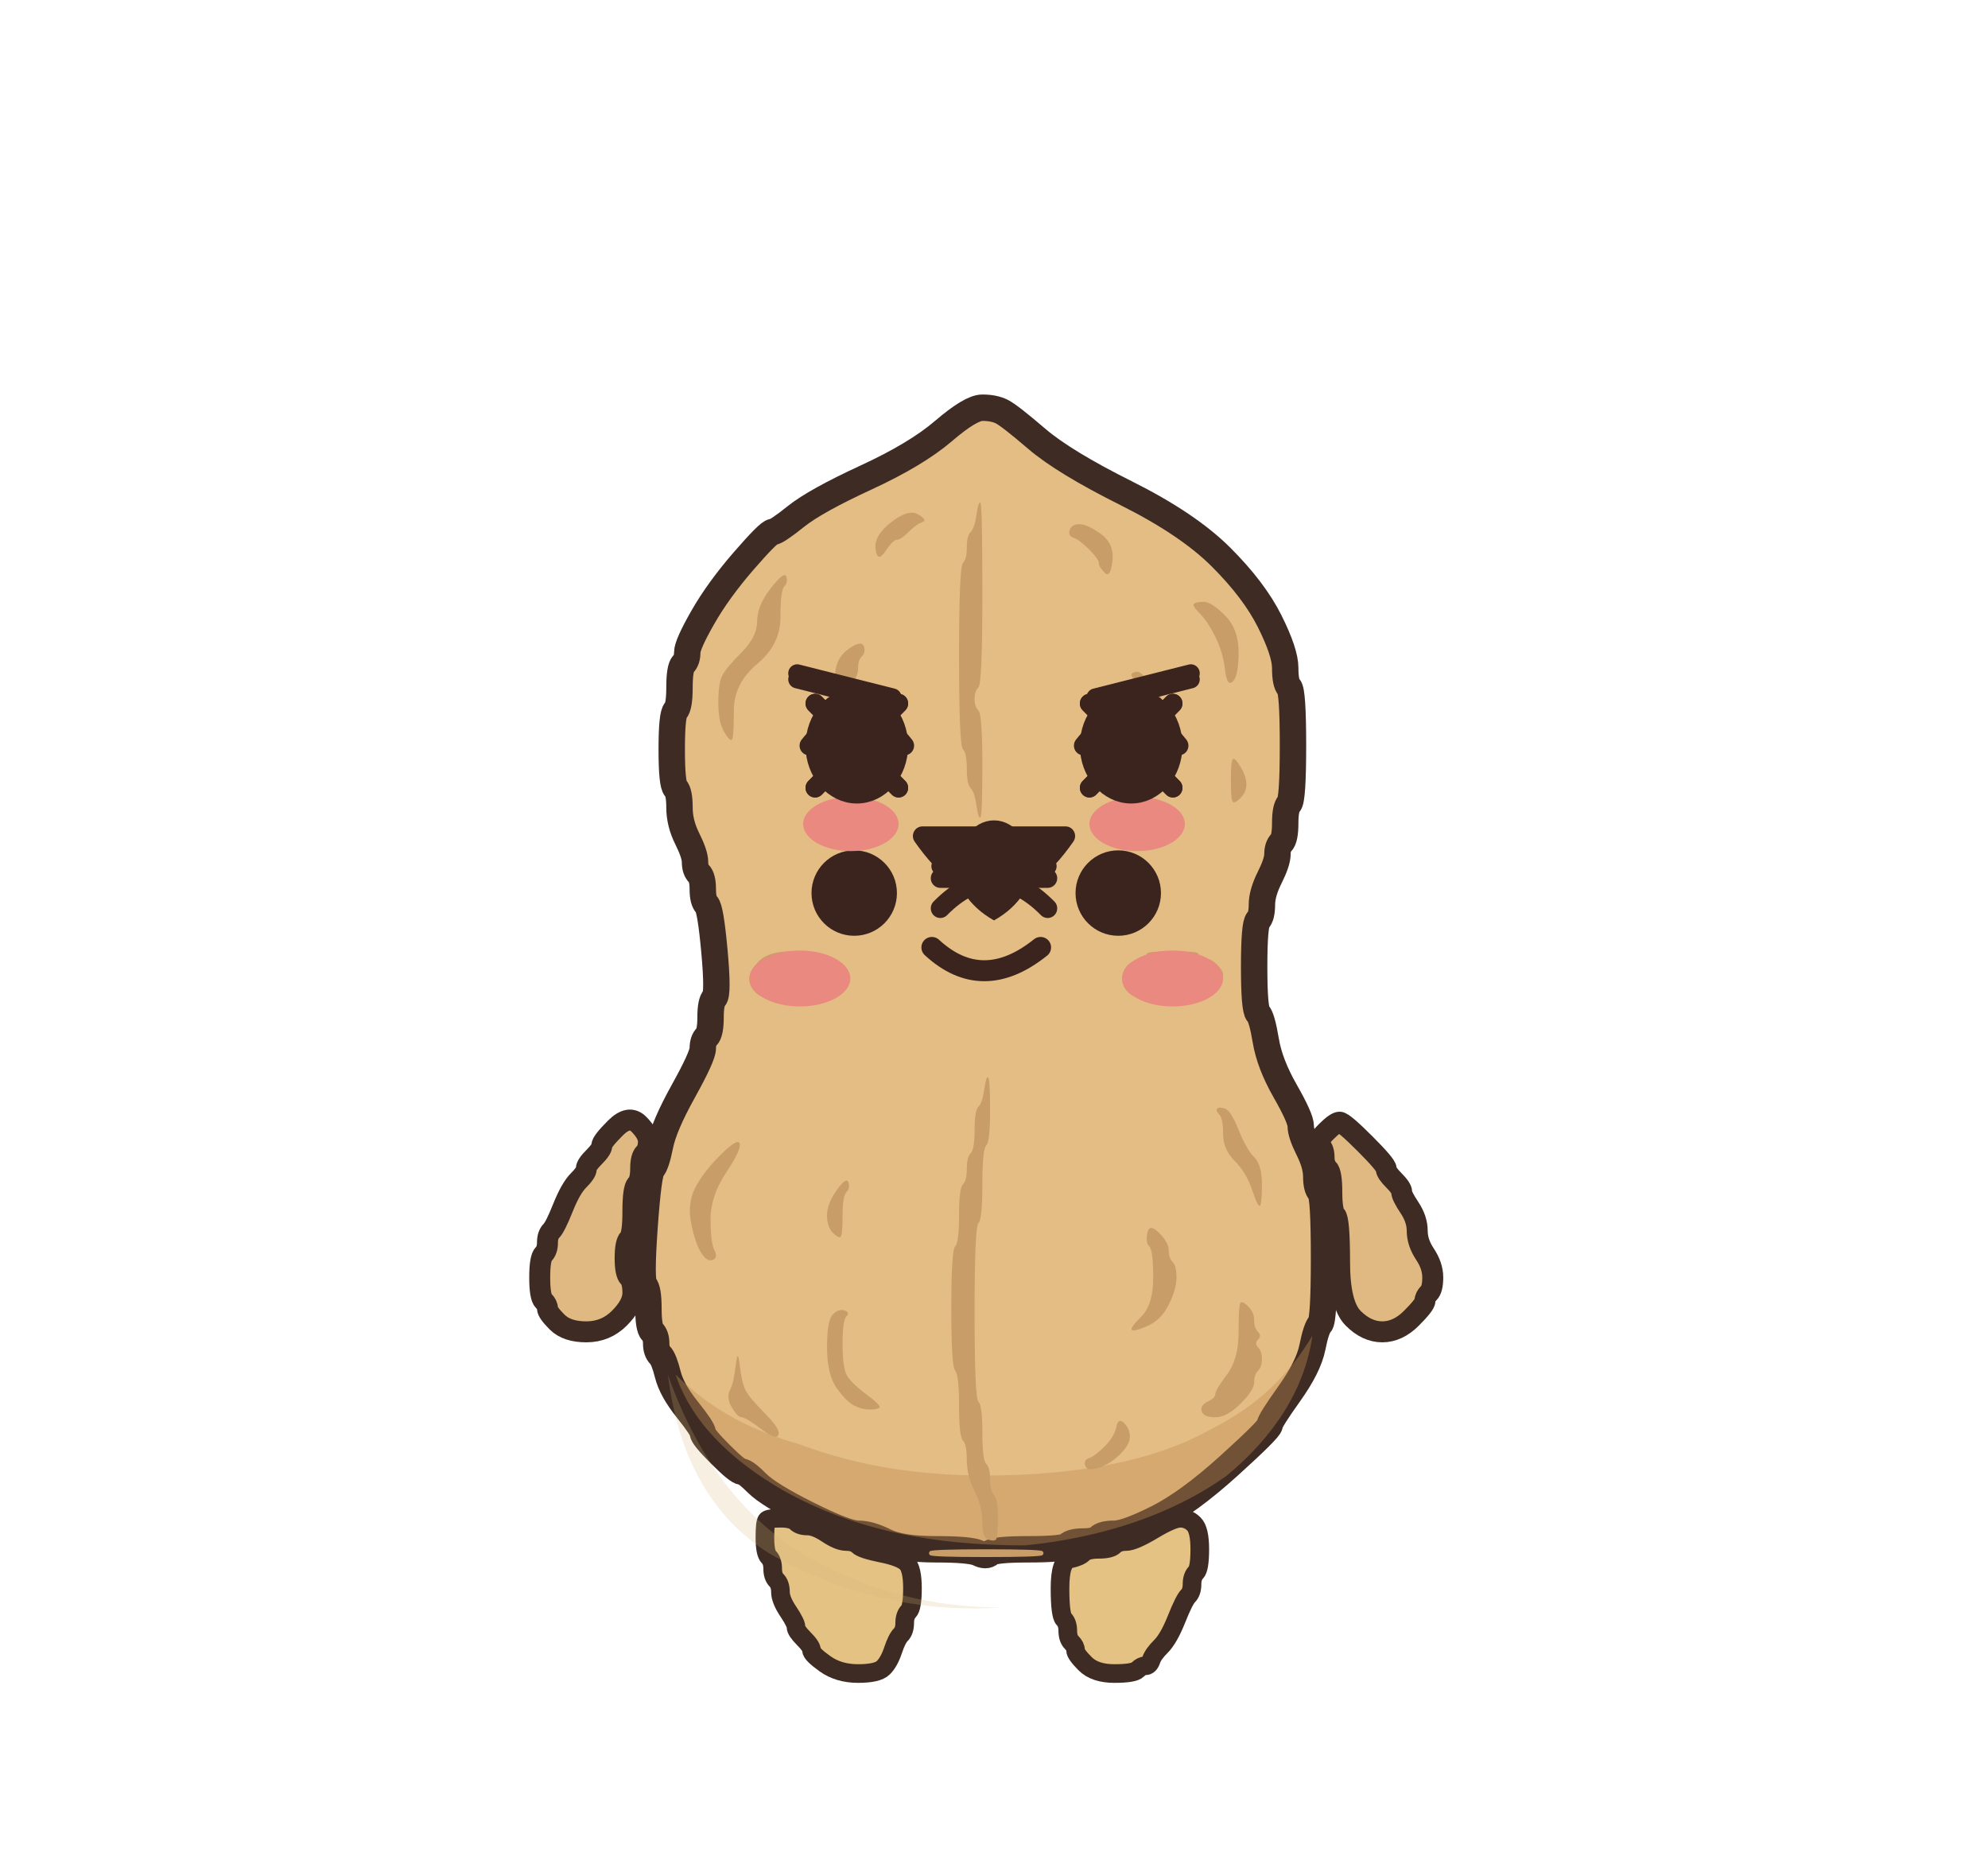
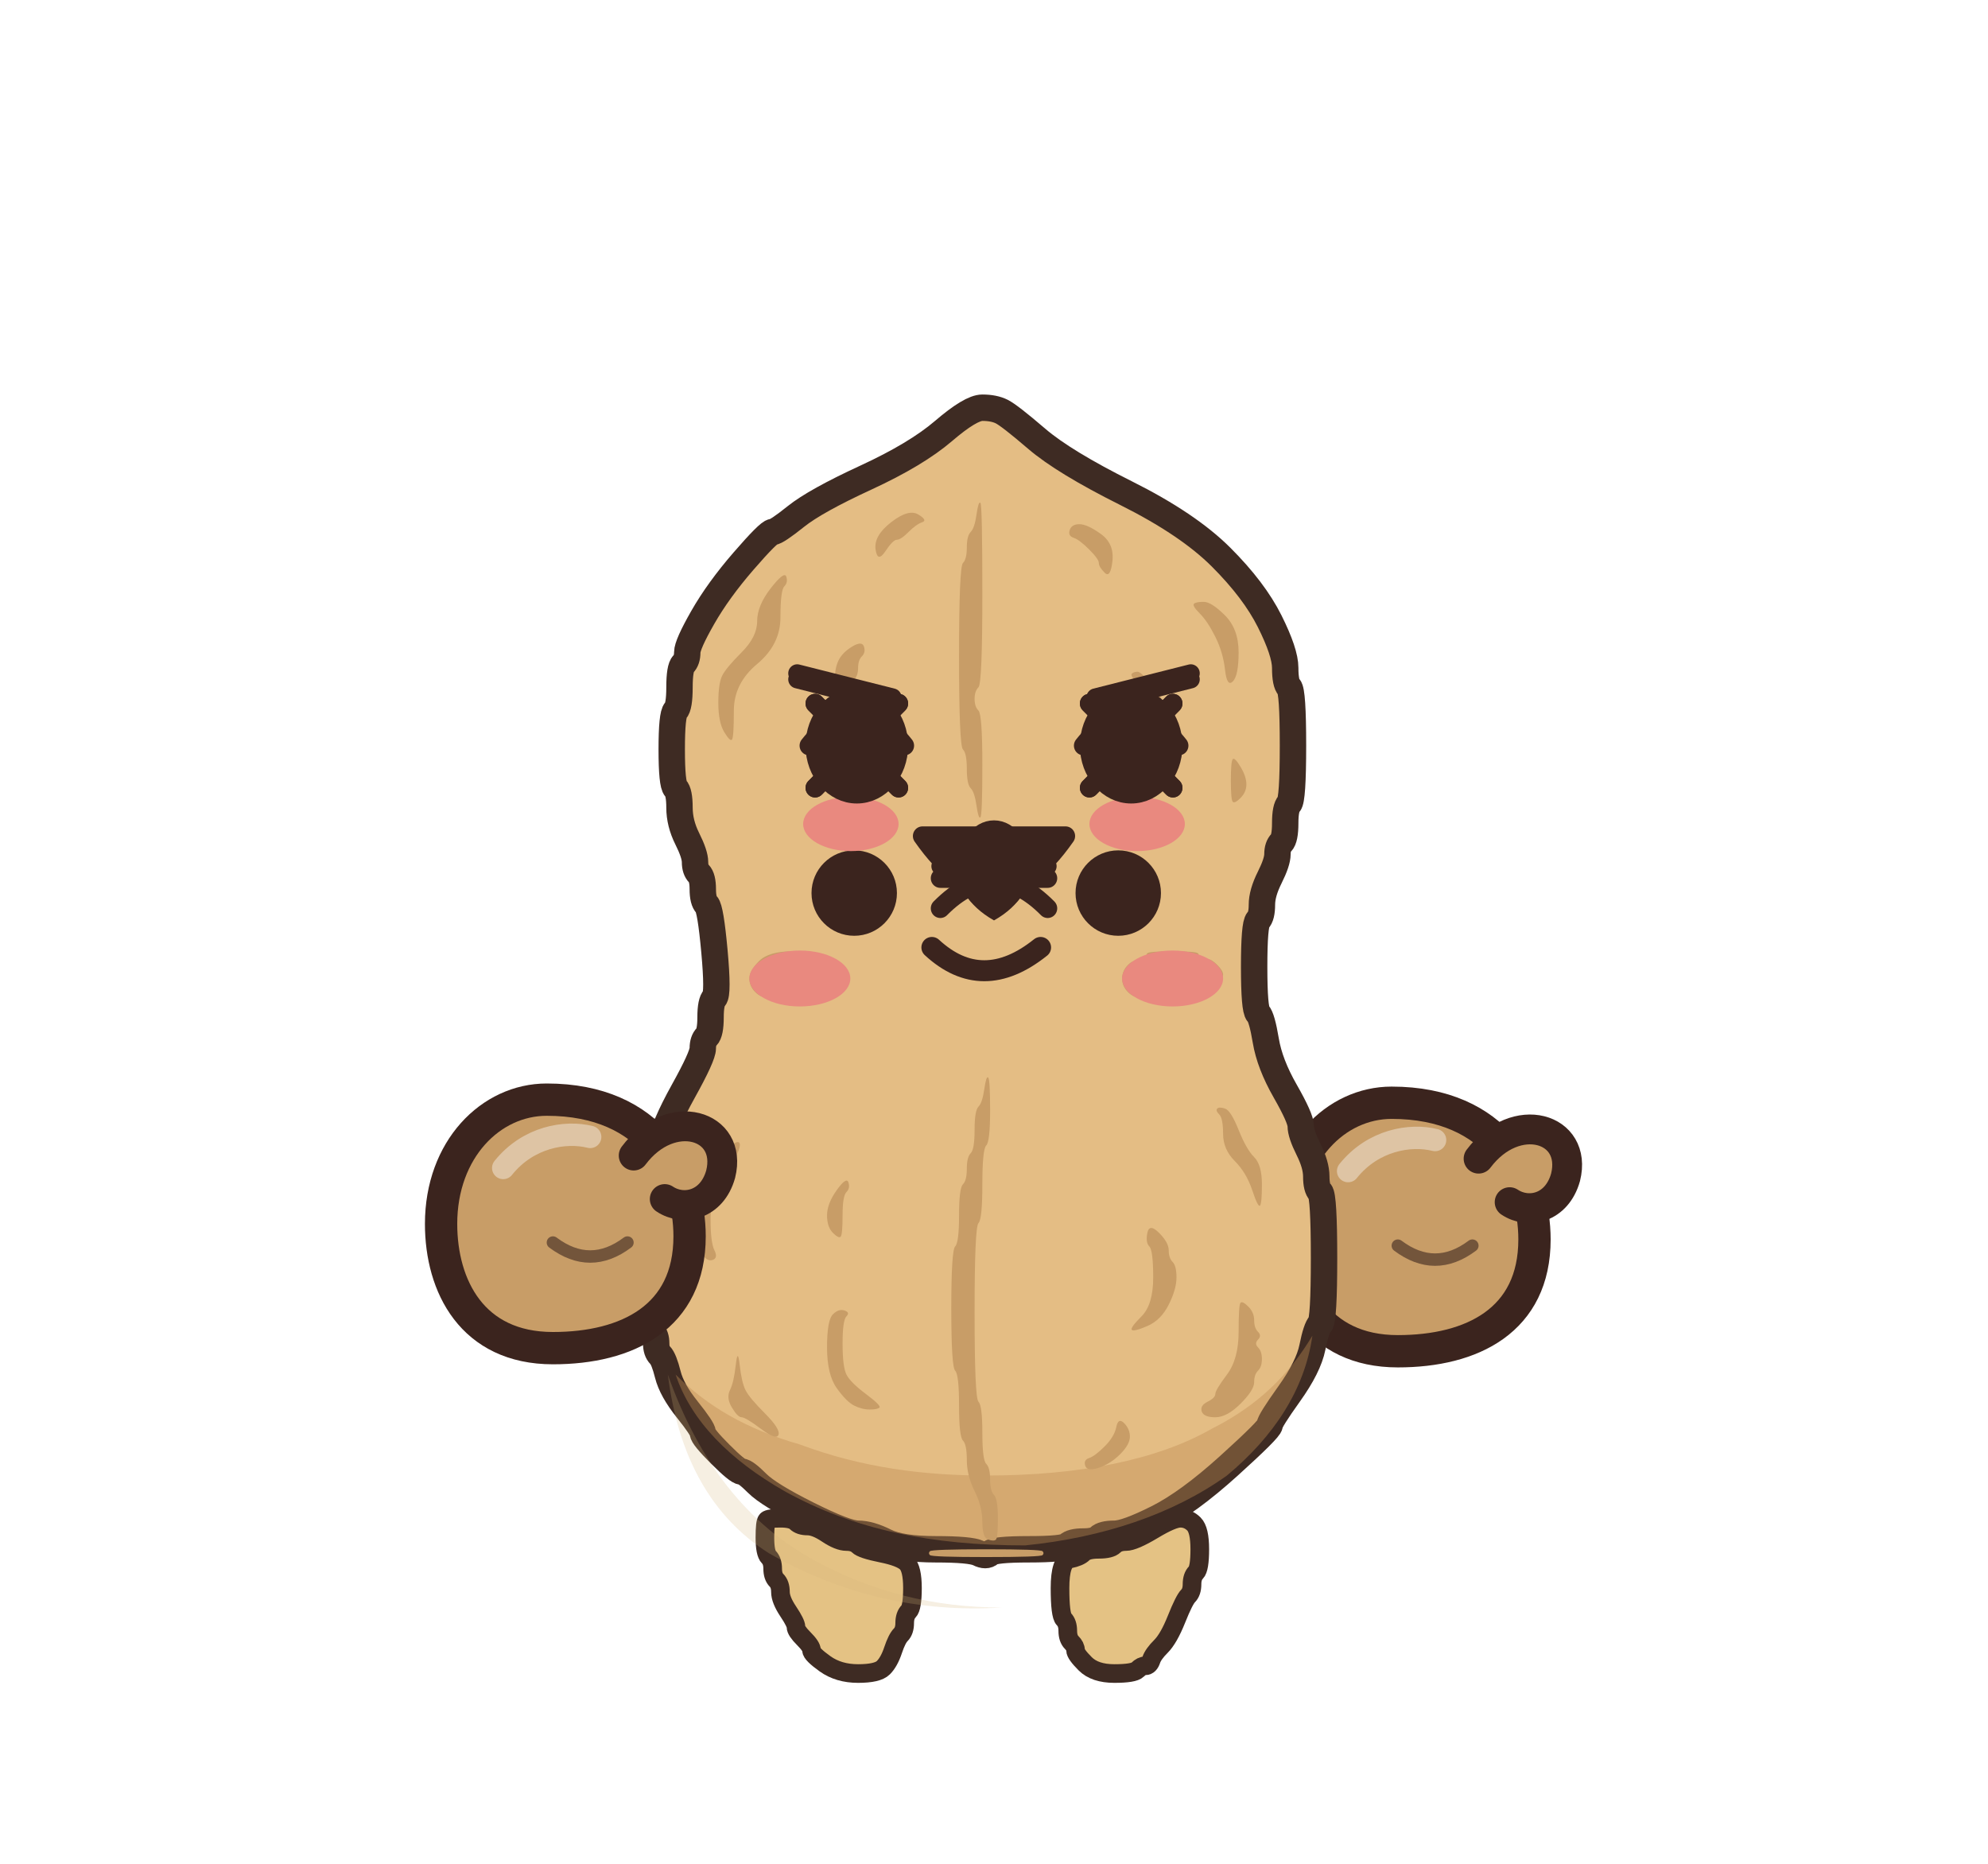
<svg xmlns="http://www.w3.org/2000/svg" width="320" height="300" viewBox="0 0 320 300">
+   <g id="arm-right">
+     <g id="hand-right-art" transform="translate(227 197.5) scale(20)">
+       <path id="hand-right-palm" d="M-.15 -1 C.7 -1 1 -.4 1 .1 C1 .75 .5 1 -.1 1 C-.75 1 -1 .5 -1 0 C-1 -.6 -.6 -1 -.15 -1Z" fill="#c89d67" stroke="#3b241e" stroke-width=".26" stroke-linejoin="round" />
+       <path id="hand-right-thumb" d="M.55 -.55 C.85 -.95 1.35 -.8 1.25 -.4 C1.18 -.15 .95 -.1 .8 -.2" fill="#c89d67" stroke="#3b241e" stroke-width=".24" stroke-linecap="round" stroke-linejoin="round" />
+       <path id="hand-right-shine" d="M-.5 -.45 C-.3 -.7 0 -.75 .2 -.7" fill="none" stroke="rgb(222,196,164)" stroke-width=".18" stroke-linecap="round" />
+       <path id="hand-right-crease" d="M-.1 .15 C.1 .3 .3 .3 .5 .15" fill="none" stroke="#3b241e" stroke-width=".1" stroke-linecap="round" opacity=".6" />
+     </g>
+   </g>
  <g id="body">
    <path id="peanut-foot-left" transform="translate(3.75 10) scale(1.25)" d="M 95.75 187.75 Q 96.00 187.50 97.50 187.50 Q 99.00 187.50 99.50 188.00 Q 100.00 188.50 101.00 188.50 Q 102.00 188.50 103.50 189.50 Q 105.00 190.50 106.00 190.50 Q 107.00 190.50 107.50 191.00 Q 108.00 191.50 110.50 192.00 Q 113.00 192.50 113.75 193.25 Q 114.50 194.00 114.50 196.50 Q 114.50 199.00 114.00 199.50 Q 113.50 200.00 113.50 201.00 Q 113.50 202.00 113.00 202.50 Q 112.50 203.00 112.00 204.50 Q 111.50 206.00 110.75 206.75 Q 110.00 207.50 107.50 207.50 Q 105.00 207.50 103.25 206.25 Q 101.50 205.00 101.50 204.50 Q 101.50 204.00 100.50 203.00 Q 99.50 202.00 99.50 201.50 Q 99.50 201.00 98.50 199.50 Q 97.50 198.00 97.50 197.00 Q 97.50 196.00 97.00 195.50 Q 96.50 195.00 96.50 194.00 Q 96.50 193.00 96.00 192.50 Q 95.50 192.00 95.50 190.00 Q 95.50 188.00 95.75 187.75 Z" fill="#e4c284" stroke="#3e2b23" stroke-width="2.4" stroke-linejoin="round" />
    <path id="peanut-foot-right" transform="translate(3.75 10) scale(1.25)" d="M 145.50 189.00 Q 148.00 187.50 149.00 187.50 Q 150.00 187.50 150.75 188.25 Q 151.50 189.00 151.50 191.50 Q 151.50 194.00 151.00 194.50 Q 150.50 195.00 150.50 196.00 Q 150.50 197.00 150.00 197.50 Q 149.50 198.00 148.50 200.50 Q 147.50 203.00 146.50 204.00 Q 145.50 205.00 145.25 205.75 Q 145.00 206.50 144.50 206.50 Q 144.00 206.50 143.50 207.00 Q 143.00 207.50 140.50 207.50 Q 138.00 207.50 136.75 206.25 Q 135.50 205.00 135.50 204.50 Q 135.50 204.00 135.00 203.50 Q 134.50 203.00 134.50 202.00 Q 134.50 201.00 134.00 200.50 Q 133.50 200.00 133.50 196.50 Q 133.50 193.00 134.75 192.75 Q 136.00 192.50 136.50 192.00 Q 137.00 191.50 138.50 191.50 Q 140.00 191.50 140.50 191.00 Q 141.00 190.50 142.00 190.50 Q 143.00 190.50 145.50 189.00 Z" fill="#e4c284" stroke="#3e2b23" stroke-width="2.4" stroke-linejoin="round" />
-     <path id="peanut-arm-left" transform="translate(3.75 10) scale(1.25)" d="M 76.25 137.25 Q 78.00 135.50 79.25 136.75 Q 80.50 138.00 80.50 139.00 Q 80.50 140.00 80.00 140.50 Q 79.50 141.00 79.50 142.50 Q 79.50 144.00 79.00 144.50 Q 78.50 145.00 78.50 148.00 Q 78.50 151.00 78.00 151.50 Q 77.50 152.00 77.50 154.00 Q 77.50 156.00 78.00 156.50 Q 78.50 157.00 78.50 158.50 Q 78.50 160.00 76.75 161.75 Q 75.00 163.50 72.50 163.50 Q 70.00 163.50 68.75 162.25 Q 67.50 161.00 67.50 160.50 Q 67.50 160.00 67.00 159.50 Q 66.50 159.00 66.50 156.50 Q 66.50 154.00 67.00 153.50 Q 67.50 153.00 67.50 152.00 Q 67.50 151.00 68.00 150.50 Q 68.50 150.00 69.50 147.50 Q 70.50 145.00 71.50 144.00 Q 72.50 143.00 72.50 142.50 Q 72.50 142.00 73.50 141.00 Q 74.50 140.00 74.50 139.50 Q 74.50 139.00 76.25 137.25 Z" fill="#dfb981" stroke="#3e2b23" stroke-width="2.7" stroke-linejoin="round" />
-     <path id="peanut-arm-right" transform="translate(3.75 10) scale(1.25)" d="M 167.75 137.75 Q 169.00 136.50 169.50 136.50 Q 170.00 136.50 172.75 139.25 Q 175.50 142.00 175.50 142.50 Q 175.50 143.00 176.50 144.00 Q 177.50 145.00 177.50 145.50 Q 177.50 146.00 178.50 147.50 Q 179.50 149.00 179.50 150.50 Q 179.50 152.00 180.50 153.50 Q 181.50 155.00 181.50 156.50 Q 181.50 158.00 181.00 158.50 Q 180.50 159.00 180.50 159.50 Q 180.50 160.00 178.75 161.75 Q 177.00 163.50 175.00 163.50 Q 173.00 163.50 171.25 161.75 Q 169.50 160.00 169.50 154.50 Q 169.50 149.00 169.00 148.50 Q 168.50 148.00 168.50 145.50 Q 168.50 143.00 168.00 142.50 Q 167.50 142.00 167.50 141.00 Q 167.50 140.00 167.00 139.50 Q 166.50 139.00 167.75 137.75 Z" fill="#dfb981" stroke="#3e2b23" stroke-width="2.7" stroke-linejoin="round" />
    <g id="shell-base" transform="translate(3.75 10) scale(1.25)">
      <path id="peanut-pod-outline" d="M 118.50 47.50 Q 122.00 44.50 123.50 44.50 Q 125.00 44.50 126.00 45.00 Q 127.00 45.50 130.50 48.50 Q 134.00 51.50 142.00 55.50 Q 150.00 59.50 154.25 63.75 Q 158.50 68.00 160.50 72.00 Q 162.50 76.00 162.50 78.00 Q 162.50 80.00 163.00 80.50 Q 163.50 81.00 163.50 88.00 Q 163.50 95.00 163.00 95.50 Q 162.50 96.00 162.50 98.00 Q 162.50 100.00 162.00 100.50 Q 161.50 101.00 161.50 102.00 Q 161.50 103.00 160.50 105.00 Q 159.50 107.00 159.50 108.50 Q 159.50 110.00 159.00 110.50 Q 158.50 111.00 158.50 116.50 Q 158.50 122.00 159.00 122.50 Q 159.50 123.00 160.00 126.00 Q 160.50 129.00 162.50 132.50 Q 164.50 136.00 164.50 137.00 Q 164.50 138.00 165.50 140.00 Q 166.50 142.00 166.50 143.50 Q 166.50 145.00 167.00 145.50 Q 167.50 146.00 167.50 154.00 Q 167.50 162.00 167.00 162.50 Q 166.50 163.00 166.00 165.50 Q 165.50 168.00 163.00 171.50 Q 160.50 175.00 160.50 175.50 Q 160.50 176.00 155.25 180.75 Q 150.00 185.50 146.00 187.50 Q 142.00 189.50 140.50 189.50 Q 139.00 189.50 138.50 190.00 Q 138.00 190.50 136.50 190.50 Q 135.00 190.50 134.50 191.00 Q 134.00 191.50 129.50 191.50 Q 125.00 191.50 124.50 192.00 Q 124.00 192.50 123.00 192.00 Q 122.00 191.50 117.50 191.50 Q 113.00 191.50 111.00 190.50 Q 109.00 189.50 107.50 189.50 Q 106.00 189.50 101.00 187.00 Q 96.00 184.50 94.50 183.00 Q 93.00 181.50 92.50 181.50 Q 92.00 181.50 89.75 179.25 Q 87.50 177.00 87.50 176.50 Q 87.50 176.00 85.50 173.50 Q 83.50 171.00 83.00 169.00 Q 82.50 167.00 82.00 166.50 Q 81.50 166.00 81.50 165.00 Q 81.50 164.00 81.00 163.50 Q 80.50 163.00 80.50 160.50 Q 80.50 158.00 80.00 157.50 Q 79.50 157.00 80.00 150.00 Q 80.50 143.00 81.00 142.50 Q 81.50 142.00 82.00 139.50 Q 82.50 137.00 85.00 132.50 Q 87.50 128.00 87.50 127.00 Q 87.50 126.00 88.00 125.50 Q 88.50 125.00 88.50 123.00 Q 88.50 121.00 89.00 120.50 Q 89.50 120.00 89.00 114.50 Q 88.50 109.00 88.00 108.50 Q 87.50 108.00 87.50 106.50 Q 87.50 105.00 87.00 104.50 Q 86.50 104.00 86.50 103.00 Q 86.50 102.00 85.50 100.00 Q 84.50 98.00 84.50 96.00 Q 84.50 94.00 84.00 93.50 Q 83.50 93.00 83.50 88.50 Q 83.50 84.00 84.00 83.50 Q 84.50 83.00 84.50 80.50 Q 84.50 78.00 85.00 77.50 Q 85.50 77.00 85.50 76.00 Q 85.50 75.00 87.50 71.50 Q 89.50 68.00 92.75 64.25 Q 96.00 60.50 96.50 60.50 Q 97.00 60.50 99.50 58.50 Q 102.00 56.50 108.50 53.50 Q 115.00 50.50 118.50 47.50 Z" fill="#e4bd84" stroke="#3e2b23" stroke-width="3.4" stroke-linejoin="round" />
      <path id="peanut-lower-shell-shade" d="M 84 169 C 88 173 93 176 100 178 C 108 181 116 182 124 182 C 136 182 146 180 153 176 C 159 173 163 169 166 164 C 165 171 161 177 155 182 C 148 187 139 190 129 191 C 117 191 107 189 98 184 C 91 180 86 175 84 169 Z" fill="#bf8b53" opacity=".4" />
      <path id="peanut-reference-texture-01" d="M 122.75 58.25 Q 123.00 56.50 123.25 56.75 Q 123.50 57.00 123.50 68.50 Q 123.50 80.00 123.00 80.50 Q 122.50 81.00 122.50 82.00 Q 122.50 83.00 123.00 83.50 Q 123.50 84.00 123.50 90.50 Q 123.50 97.00 123.25 97.25 Q 123.00 97.50 122.75 95.75 Q 122.50 94.00 122.00 93.50 Q 121.50 93.00 121.50 91.00 Q 121.50 89.00 121.00 88.50 Q 120.50 88.00 120.50 76.50 Q 120.50 65.00 121.00 64.50 Q 121.50 64.00 121.50 62.50 Q 121.50 61.00 122.00 60.50 Q 122.50 60.00 122.75 58.25 Z" fill="#c89d67" />
      <path id="peanut-reference-texture-02" d="M 111.75 59.25 Q 114.00 57.50 115.25 58.25 Q 116.50 59.00 115.75 59.25 Q 115.00 59.50 114.00 60.50 Q 113.00 61.50 112.50 61.50 Q 112.00 61.50 111.00 63.00 Q 110.00 64.50 109.75 62.75 Q 109.50 61.00 111.75 59.25 Z" fill="#c89d67" />
      <path id="peanut-reference-texture-03" d="M 134.75 60.25 Q 135.00 59.50 136.00 59.50 Q 137.00 59.50 138.75 60.75 Q 140.50 62.00 140.25 64.25 Q 140.00 66.50 139.25 65.75 Q 138.50 65.00 138.50 64.50 Q 138.50 64.00 137.25 62.75 Q 136.00 61.50 135.25 61.25 Q 134.50 61.00 134.75 60.25 Z" fill="#c89d67" />
      <path id="peanut-reference-texture-04" d="M 96.25 67.75 Q 98.00 65.50 98.25 66.25 Q 98.50 67.00 98.00 67.50 Q 97.50 68.00 97.50 71.50 Q 97.50 75.00 94.50 77.50 Q 91.50 80.00 91.50 83.50 Q 91.50 87.00 91.25 87.25 Q 91.00 87.50 90.25 86.25 Q 89.50 85.00 89.50 82.50 Q 89.50 80.00 90.00 79.00 Q 90.50 78.00 92.50 76.00 Q 94.50 74.00 94.50 72.00 Q 94.50 70.00 96.25 67.75 Z" fill="#c89d67" />
      <path id="peanut-reference-texture-05" d="M 150.75 69.75 Q 151.00 69.50 152.00 69.50 Q 153.00 69.50 154.75 71.25 Q 156.50 73.00 156.50 76.00 Q 156.50 79.00 155.75 79.75 Q 155.00 80.50 154.75 78.25 Q 154.50 76.00 153.50 74.00 Q 152.50 72.00 151.50 71.00 Q 150.50 70.00 150.75 69.75 Z" fill="#c89d67" />
      <path id="peanut-reference-texture-06" d="M 106.75 75.25 Q 108.00 74.50 108.25 75.25 Q 108.50 76.00 108.00 76.50 Q 107.50 77.00 107.50 78.00 Q 107.50 79.00 107.00 79.50 Q 106.50 80.00 106.25 81.25 Q 106.00 82.50 105.25 81.75 Q 104.50 81.00 104.50 79.50 Q 104.50 78.00 105.00 77.00 Q 105.50 76.00 106.75 75.25 Z" fill="#c89d67" />
      <path id="peanut-reference-texture-07" d="M 142.75 78.75 Q 143.00 78.50 143.50 78.50 Q 144.00 78.50 145.75 80.75 Q 147.50 83.00 147.00 84.50 Q 146.50 86.00 145.75 86.75 Q 145.00 87.50 144.75 87.25 Q 144.50 87.00 144.50 84.00 Q 144.50 81.00 143.50 80.00 Q 142.50 79.00 142.75 78.75 Z" fill="#c89d67" />
      <path id="peanut-reference-texture-08" d="M 155.75 89.75 Q 156.00 89.50 156.75 90.75 Q 157.50 92.00 157.50 93.00 Q 157.50 94.00 156.75 94.75 Q 156.00 95.50 155.75 95.25 Q 155.50 95.00 155.50 92.50 Q 155.50 90.00 155.75 89.75 Z" fill="#c89d67" />
      <path id="peanut-reference-texture-09" d="M 94.75 115.75 Q 96.00 114.50 99.00 114.50 Q 102.00 114.50 102.25 114.75 Q 102.50 115.00 100.25 115.25 Q 98.00 115.50 96.75 116.75 Q 95.50 118.00 96.25 118.75 Q 97.00 119.50 98.50 119.50 Q 100.00 119.50 100.50 119.00 Q 101.00 118.50 102.00 119.00 Q 103.00 119.50 103.75 118.75 Q 104.50 118.00 103.50 117.00 Q 102.50 116.00 102.75 115.75 Q 103.00 115.50 103.50 115.50 Q 104.00 115.50 104.75 116.25 Q 105.50 117.00 105.50 118.00 Q 105.50 119.00 104.75 119.75 Q 104.00 120.50 103.00 120.50 Q 102.00 120.50 101.50 121.00 Q 101.00 121.50 99.50 121.50 Q 98.00 121.50 97.50 121.00 Q 97.00 120.50 96.00 120.50 Q 95.00 120.50 94.25 119.75 Q 93.50 119.00 93.50 118.00 Q 93.50 117.00 94.75 115.75 Z" fill="#c89d67" />
      <path id="peanut-reference-texture-10" d="M 144.75 114.75 Q 145.00 114.50 148.00 114.50 Q 151.00 114.50 151.25 114.75 Q 151.50 115.00 151.25 115.25 Q 151.00 115.50 148.00 115.50 Q 145.00 115.50 144.75 115.25 Q 144.50 115.00 144.75 114.75 Z" fill="#c89d67" />
      <path id="peanut-reference-texture-11" d="M 142.25 116.25 Q 143.00 115.50 143.75 115.75 Q 144.50 116.00 144.00 116.50 Q 143.50 117.00 143.75 118.25 Q 144.00 119.50 145.50 119.00 Q 147.00 118.50 147.50 119.00 Q 148.00 119.50 150.25 119.75 Q 152.50 120.00 151.25 120.75 Q 150.00 121.50 148.00 121.50 Q 146.00 121.50 145.50 121.00 Q 145.00 120.50 144.00 120.50 Q 143.00 120.50 142.25 119.75 Q 141.50 119.00 141.50 118.00 Q 141.50 117.00 142.25 116.25 Z" fill="#c89d67" />
      <path id="peanut-reference-texture-12" d="M 151.75 116.25 Q 152.00 115.50 152.50 115.50 Q 153.00 115.50 153.75 116.25 Q 154.50 117.00 154.50 117.50 Q 154.50 118.00 153.75 118.75 Q 153.00 119.50 152.25 118.25 Q 151.50 117.00 151.75 116.25 Z" fill="#c89d67" />
      <path id="peanut-reference-texture-13" d="M 123.75 132.25 Q 124.00 130.50 124.25 130.75 Q 124.50 131.00 124.50 135.00 Q 124.50 139.00 124.00 139.50 Q 123.50 140.00 123.50 144.50 Q 123.50 149.00 123.00 149.50 Q 122.50 150.00 122.50 161.00 Q 122.50 172.00 123.00 172.50 Q 123.50 173.00 123.50 176.50 Q 123.50 180.00 124.00 180.50 Q 124.50 181.00 124.50 182.50 Q 124.50 184.00 125.00 184.50 Q 125.50 185.00 125.50 187.50 Q 125.50 190.00 125.25 190.25 Q 125.00 190.50 124.25 190.25 Q 123.50 190.00 123.50 188.00 Q 123.50 186.00 122.50 184.00 Q 121.50 182.00 121.50 180.00 Q 121.50 178.00 121.00 177.50 Q 120.50 177.00 120.50 173.00 Q 120.50 169.00 120.00 168.50 Q 119.50 168.00 119.50 160.50 Q 119.50 153.00 120.00 152.50 Q 120.50 152.00 120.50 148.50 Q 120.50 145.00 121.00 144.50 Q 121.50 144.00 121.50 142.50 Q 121.50 141.00 122.00 140.50 Q 122.50 140.00 122.50 137.50 Q 122.50 135.00 123.00 134.50 Q 123.50 134.00 123.75 132.25 Z" fill="#c89d67" />
      <path id="peanut-reference-texture-14" d="M 153.75 134.75 Q 154.00 134.50 154.75 134.75 Q 155.50 135.00 156.50 137.50 Q 157.50 140.00 158.50 141.00 Q 159.50 142.00 159.50 144.50 Q 159.50 147.00 159.25 147.25 Q 159.00 147.50 158.25 145.25 Q 157.50 143.00 156.00 141.50 Q 154.50 140.00 154.50 138.00 Q 154.50 136.00 154.00 135.50 Q 153.50 135.00 153.75 134.75 Z" fill="#c89d67" />
      <path id="peanut-reference-texture-15" d="M 89.75 140.75 Q 92.00 138.50 92.25 139.25 Q 92.50 140.00 90.50 143.00 Q 88.50 146.00 88.50 149.00 Q 88.50 152.00 89.00 153.00 Q 89.50 154.00 88.75 154.25 Q 88.00 154.50 87.25 153.25 Q 86.50 152.00 86.00 149.50 Q 85.50 147.00 86.50 145.00 Q 87.50 143.00 89.75 140.75 Z" fill="#c89d67" />
      <path id="peanut-reference-texture-16" d="M 104.75 145.25 Q 106.00 143.50 106.25 144.25 Q 106.50 145.00 106.00 145.50 Q 105.50 146.00 105.50 148.50 Q 105.50 151.00 105.25 151.25 Q 105.00 151.50 104.25 150.75 Q 103.50 150.00 103.50 148.50 Q 103.50 147.00 104.75 145.25 Z" fill="#c89d67" />
      <path id="peanut-reference-texture-17" d="M 144.75 150.75 Q 145.00 149.50 146.25 150.75 Q 147.50 152.00 147.50 153.00 Q 147.50 154.00 148.00 154.50 Q 148.50 155.00 148.50 156.50 Q 148.50 158.00 147.50 160.00 Q 146.50 162.00 144.75 162.75 Q 143.00 163.50 142.75 163.25 Q 142.50 163.00 144.00 161.50 Q 145.50 160.00 145.50 156.50 Q 145.50 153.00 145.00 152.50 Q 144.50 152.00 144.75 150.75 Z" fill="#c89d67" />
      <path id="peanut-reference-texture-18" d="M 156.75 159.75 Q 157.00 159.50 157.75 160.25 Q 158.50 161.00 158.50 162.00 Q 158.50 163.00 159.00 163.50 Q 159.50 164.00 159.00 164.50 Q 158.50 165.00 159.00 165.50 Q 159.50 166.00 159.50 167.00 Q 159.50 168.00 159.00 168.50 Q 158.50 169.00 158.50 170.00 Q 158.50 171.00 156.75 172.75 Q 155.00 174.50 153.50 174.50 Q 152.00 174.50 151.75 173.75 Q 151.50 173.00 152.50 172.50 Q 153.50 172.00 153.50 171.50 Q 153.50 171.00 155.00 169.00 Q 156.50 167.00 156.50 163.50 Q 156.50 160.00 156.75 159.75 Z" fill="#c89d67" />
      <path id="peanut-reference-texture-19" d="M 104.25 161.25 Q 105.00 160.50 105.75 160.75 Q 106.50 161.00 106.00 161.50 Q 105.50 162.00 105.50 165.00 Q 105.50 168.00 106.00 169.00 Q 106.50 170.00 108.50 171.50 Q 110.50 173.00 110.25 173.25 Q 110.00 173.50 109.00 173.50 Q 108.00 173.50 107.00 173.00 Q 106.00 172.50 104.75 170.75 Q 103.50 169.00 103.50 165.50 Q 103.50 162.00 104.25 161.25 Z" fill="#c89d67" />
      <path id="peanut-reference-texture-20" d="M 91.75 167.75 Q 92.00 165.50 92.25 167.75 Q 92.50 170.00 93.00 171.00 Q 93.50 172.00 95.50 174.00 Q 97.50 176.00 97.25 176.75 Q 97.00 177.50 95.00 176.00 Q 93.00 174.50 92.50 174.50 Q 92.00 174.50 91.25 173.25 Q 90.50 172.00 91.00 171.00 Q 91.50 170.00 91.75 167.75 Z" fill="#c89d67" />
      <path id="peanut-reference-texture-21" d="M 140.75 175.75 Q 141.00 174.50 141.75 175.25 Q 142.50 176.00 142.50 177.00 Q 142.50 178.00 141.25 179.25 Q 140.00 180.50 138.50 181.00 Q 137.00 181.50 136.75 180.75 Q 136.50 180.00 137.25 179.75 Q 138.00 179.50 139.25 178.25 Q 140.50 177.00 140.75 175.75 Z" fill="#c89d67" />
      <path id="peanut-reference-texture-22" d="M 116.75 191.75 Q 117.00 191.50 124.00 191.50 Q 131.00 191.50 131.25 191.75 Q 131.50 192.00 131.25 192.25 Q 131.00 192.50 124.00 192.50 Q 117.00 192.50 116.75 192.25 Q 116.50 192.00 116.75 191.75 Z" fill="#c89d67" />
      <path id="peanut-pod-lobe-shade" d="M 83 169 Q 89 186 102 193 Q 113 199 126 199 Q 110 200 96 192 Q 85 185 83 169 Z" fill="#d4b47a" opacity=".22" />
    </g>
    <g id="face-neutral" transform="translate(3.75 10) scale(1.25)">
      <ellipse id="neutral-blush-left" cx="100" cy="118" rx="6.5" ry="3.6" fill="#e9897f" />
      <ellipse id="neutral-blush-right" cx="148" cy="118" rx="6.5" ry="3.6" fill="#e9897f" />
      <ellipse id="neutral-eye-left" cx="107" cy="107" rx="5.5" ry="5.5" fill="#3b241e" />
      <ellipse id="neutral-eye-right" cx="141" cy="107" rx="5.5" ry="5.5" fill="#3b241e" />
      <path id="neutral-mouth" d="M117 114 Q123.5 120 131 114" fill="none" stroke="#3b241e" stroke-width="2.7" stroke-linecap="round" />
    </g>
    <g id="face-happy" transform="translate(160 153) scale(.96 .97) translate(-160 -153)">
      <ellipse id="peanut-happy-blush-left" cx="136" cy="132" rx="8" ry="4.5" fill="#e9897f" />
      <ellipse id="peanut-happy-blush-right" cx="184" cy="132" rx="8" ry="4.5" fill="#e9897f" />
      <path id="peanut-happy-eyes-mouth" d="M129 119 Q137 109 145 119 M175 119 Q183 109 191 119 M148 134 Q160 151 172 134 Z" fill="#3b241e" stroke="#3b241e" stroke-width="3.2" stroke-linecap="round" stroke-linejoin="round" />
    </g>
    <g id="face-focused" transform="translate(160 153) scale(.96 .97) translate(-160 -153)">
      <path id="peanut-focused-brows" d="M127 107 L143 111 M177 111 L193 107" fill="none" stroke="#3b241e" stroke-width="3" stroke-linecap="round" />
      <ellipse id="peanut-focused-eye-left" cx="137" cy="119" rx="6.5" ry="8" fill="#3b241e" />
      <ellipse id="peanut-focused-eye-right" cx="183" cy="119" rx="6.5" ry="8" fill="#3b241e" />
      <path id="peanut-focused-mouth" d="M151 139 L169 139" fill="none" stroke="#3b241e" stroke-width="3" stroke-linecap="round" />
    </g>
    <g id="face-attack" transform="translate(160 153) scale(.96 .97) translate(-160 -153)">
      <path id="peanut-attack-brows" d="M127 108 L143 112 M177 112 L193 108" fill="none" stroke="#3b241e" stroke-width="3" stroke-linecap="round" />
      <ellipse id="peanut-attack-eye-left" cx="137" cy="119" rx="6.5" ry="8" fill="#3b241e" />
      <ellipse id="peanut-attack-eye-right" cx="183" cy="119" rx="6.5" ry="8" fill="#3b241e" />
      <ellipse id="peanut-attack-mouth" cx="160" cy="139" rx="4.5" ry="6" fill="#3b241e" />
    </g>
    <g id="face-surprised" transform="translate(160 153) scale(.96 .97) translate(-160 -153)">
      <ellipse id="peanut-surprised-eye-left" cx="137" cy="119" rx="7" ry="8" fill="none" stroke="#3b241e" stroke-width="3.2" />
      <ellipse id="peanut-surprised-eye-right" cx="183" cy="119" rx="7" ry="8" fill="none" stroke="#3b241e" stroke-width="3.2" />
      <ellipse id="peanut-surprised-mouth" cx="160" cy="139" rx="4.5" ry="6" fill="none" stroke="#3b241e" stroke-width="3.2" />
    </g>
    <g id="face-hurt" transform="translate(160 153) scale(.96 .97) translate(-160 -153)">
      <path id="peanut-hurt-eyes" d="M130 112 L144 126 M144 112 L130 126 M176 112 L190 126 M190 112 L176 126" fill="none" stroke="#3b241e" stroke-width="3.2" stroke-linecap="round" />
      <path id="peanut-hurt-mouth" d="M151 146 Q160 137 169 146" fill="none" stroke="#3b241e" stroke-width="3.2" stroke-linecap="round" />
    </g>
    <g id="face-hungry" transform="translate(160 153) scale(.96 .97) translate(-160 -153)">
      <ellipse id="peanut-hungry-eye-left" cx="137" cy="119" rx="6.5" ry="8" fill="#3b241e" />
      <ellipse id="peanut-hungry-eye-right" cx="183" cy="119" rx="6.5" ry="8" fill="#3b241e" />
      <path id="peanut-hungry-mouth" d="M160 134 C153 134 151 143 160 148 C169 143 167 134 160 134 Z" fill="#3b241e" />
    </g>
    <g id="face-dead" transform="translate(160 153) scale(.96 .97) translate(-160 -153)">
      <path id="peanut-dead-eyes" d="M130 112 L144 126 M144 112 L130 126 M176 112 L190 126 M190 112 L176 126" fill="none" stroke="#3b241e" stroke-width="3.2" stroke-linecap="round" />
      <path id="peanut-dead-mouth" d="M151 141 L169 141" fill="none" stroke="#3b241e" stroke-width="3.2" stroke-linecap="round" />
    </g>
  </g>
+   <g id="arm-left">
+     <g id="hand-left-art" transform="translate(91 197) scale(20)">
+       <path id="hand-left-palm" d="M-.15 -1 C.7 -1 1 -.4 1 .1 C1 .75 .5 1 -.1 1 C-.75 1 -1 .5 -1 0 C-1 -.6 -.6 -1 -.15 -1Z" fill="#c89d67" stroke="#3b241e" stroke-width=".26" stroke-linejoin="round" />
+       <path id="hand-left-thumb" d="M.55 -.55 C.85 -.95 1.35 -.8 1.25 -.4 C1.18 -.15 .95 -.1 .8 -.2" fill="#c89d67" stroke="#3b241e" stroke-width=".24" stroke-linecap="round" stroke-linejoin="round" />
+       <path id="hand-left-shine" d="M-.5 -.45 C-.3 -.7 0 -.75 .2 -.7" fill="none" stroke="rgb(222,196,164)" stroke-width=".18" stroke-linecap="round" />
+       <path id="hand-left-crease" d="M-.1 .15 C.1 .3 .3 .3 .5 .15" fill="none" stroke="#3b241e" stroke-width=".1" stroke-linecap="round" opacity=".6" />
+     </g>
+   </g>
</svg>
